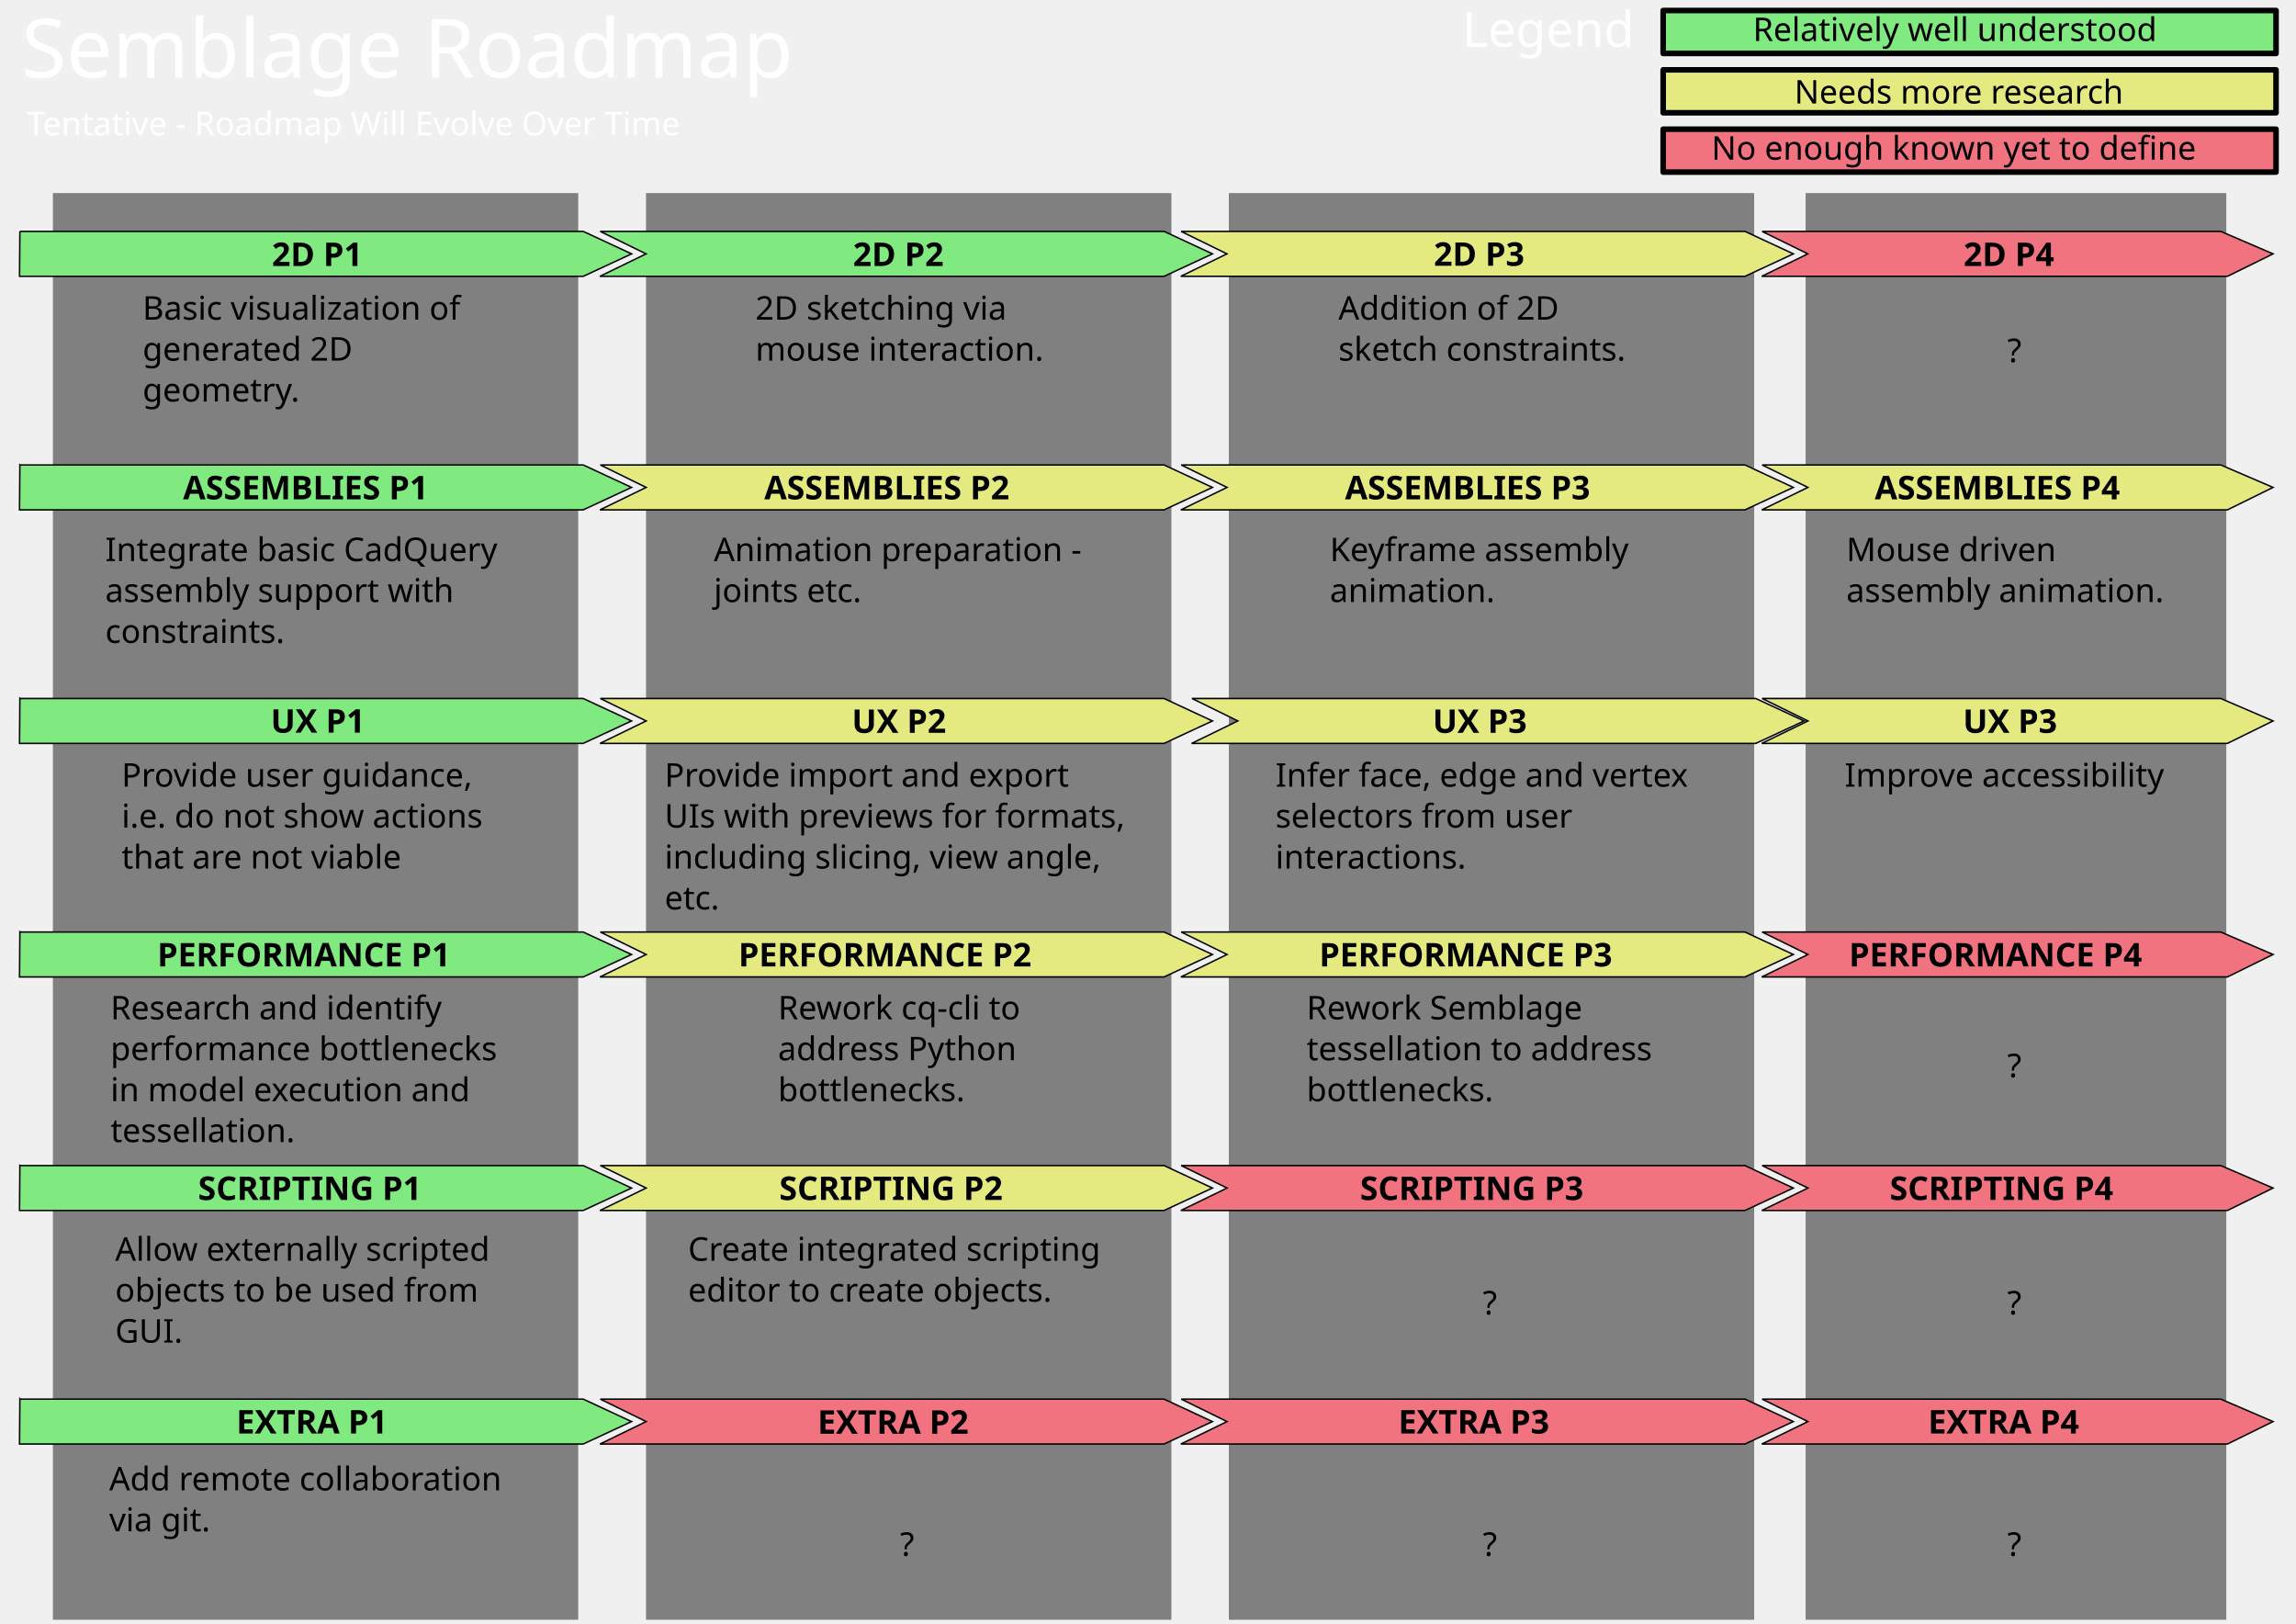
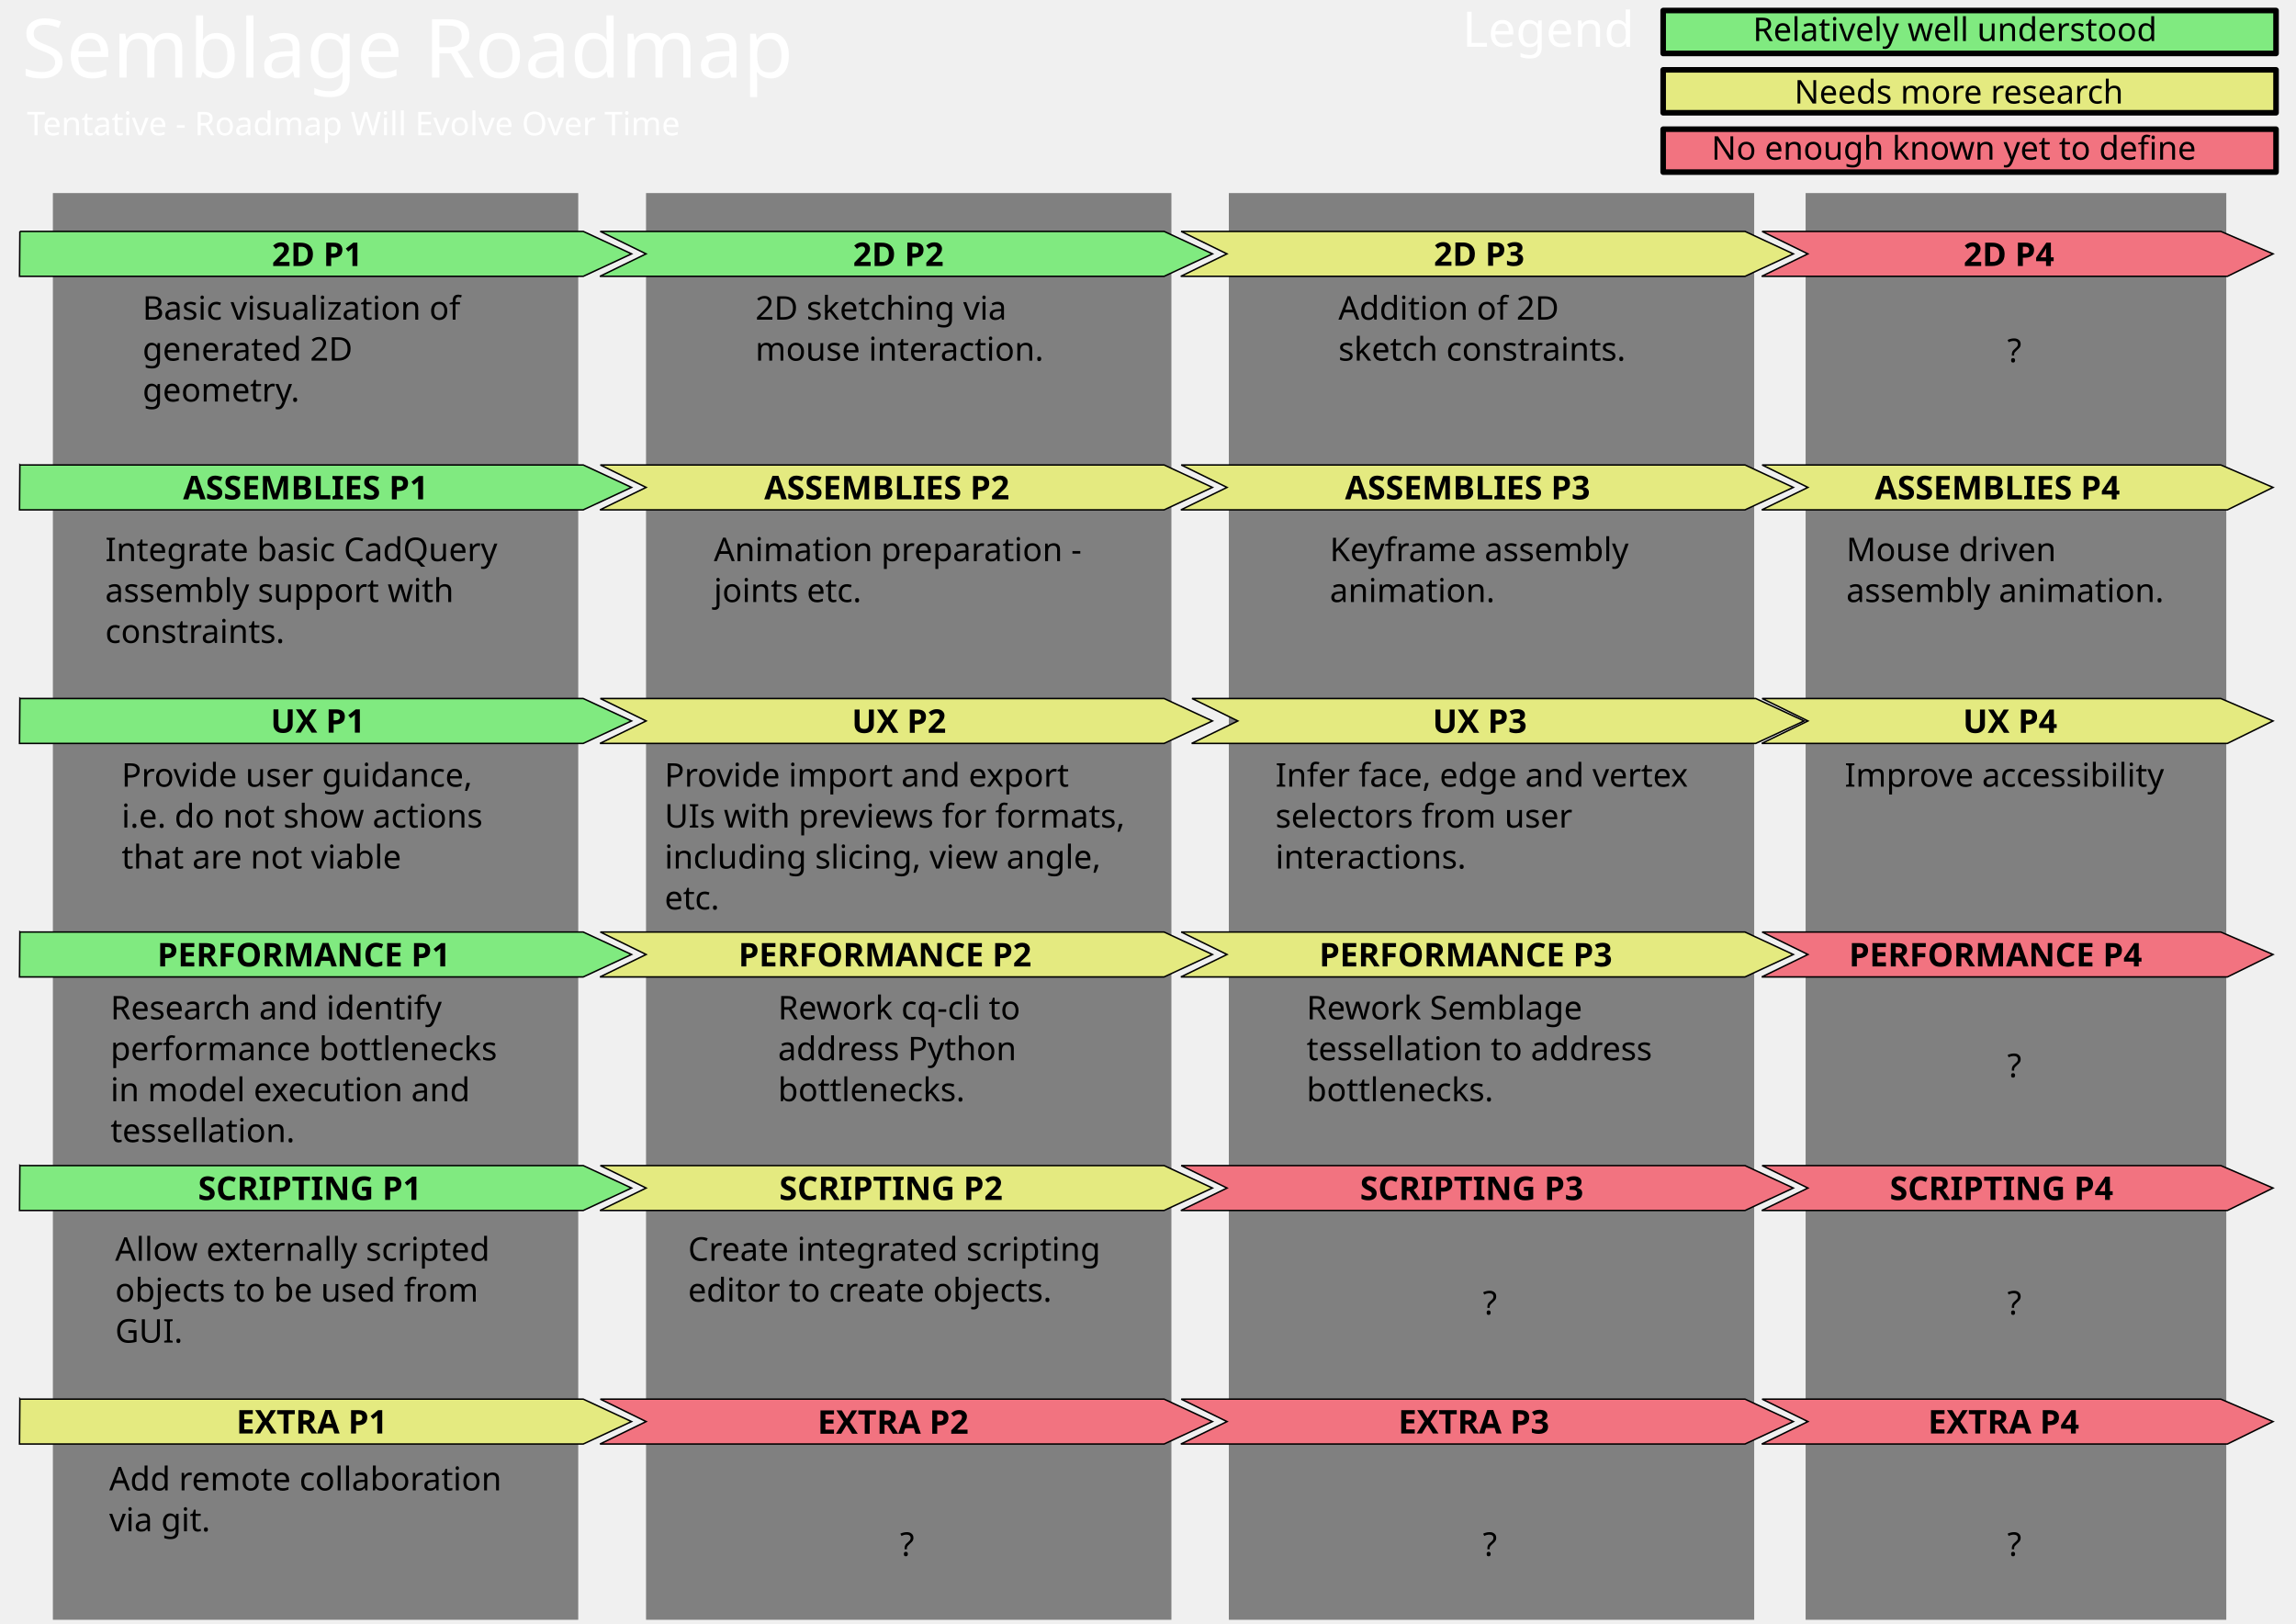
<svg xmlns="http://www.w3.org/2000/svg" width="297mm" height="210mm" viewBox="0 0 297 210" version="1.1" id="svg8">
  <defs id="defs2">
    </defs>
  <g id="layer1">
    <rect style="fill:#808080;fill-opacity:1;stroke:none;stroke-width:0.424;stroke-linecap:butt;stroke-linejoin:round;stroke-miterlimit:4;stroke-dasharray:none;stroke-opacity:1" id="rect1930" width="67.959" height="184.522" x="6.839" y="24.971" />
    <rect style="fill:#808080;fill-opacity:1;stroke:none;stroke-width:0.379;stroke-linecap:butt;stroke-linejoin:round;stroke-miterlimit:4;stroke-dasharray:none;stroke-opacity:1" id="rect1928" width="54.416" height="184.522" x="233.567" y="24.971" />
    <rect style="fill:#808080;fill-opacity:1;stroke:none;stroke-width:0.424;stroke-linecap:butt;stroke-linejoin:round;stroke-miterlimit:4;stroke-dasharray:none;stroke-opacity:1" id="rect1926" width="67.959" height="184.522" x="158.956" y="24.971" />
    <rect style="fill:#808080;fill-opacity:1;stroke:none;stroke-width:0.424;stroke-linecap:butt;stroke-linejoin:round;stroke-miterlimit:4;stroke-dasharray:none;stroke-opacity:1" id="rect1924" width="67.959" height="184.522" x="83.569" y="24.971" />
    <text xml:space="preserve" style="font-style:normal;font-weight:normal;font-size:5.644px;line-height:1.25;font-family:sans-serif;fill:#000000;fill-opacity:1;stroke:none;stroke-width:0.265" x="3.481" y="17.496" id="text980">
      <tspan id="tspan978" x="3.481" y="17.496" style="font-size:4.233px;fill:#ffffff;fill-opacity:1;stroke-width:0.265">Tentative - Roadmap Will Evolve Over Time</tspan>
    </text>
    <path style="fill:#80ea80;fill-opacity:1;stroke:#000000;stroke-width:0.191px;stroke-linecap:butt;stroke-linejoin:miter;stroke-opacity:1" d="m 2.572,29.929 c 0,0 72.876,0 72.876,0 0,0 6.248,2.904 6.248,2.904 0,0 -6.248,2.904 -6.248,2.904 0,0 -72.921,0 -72.921,0 0,0 0.045,-5.809 0.045,-5.809 z" id="path944" />
    <text xml:space="preserve" style="font-style:normal;font-weight:normal;font-size:10.583px;line-height:1.25;font-family:sans-serif;fill:#000000;fill-opacity:1;stroke:none;stroke-width:0.265" x="35.168" y="34.404" id="text932">
      <tspan id="tspan930" x="35.168" y="34.404" style="font-style:normal;font-variant:normal;font-weight:bold;font-stretch:normal;font-size:4.233px;font-family:sans-serif;-inkscape-font-specification:'sans-serif Bold';stroke-width:0.265">2D P1</tspan>
    </text>
    <path style="fill:#80ea80;fill-opacity:1;stroke:#000000;stroke-width:0.191px;stroke-linecap:butt;stroke-linejoin:miter;stroke-opacity:1" d="m 77.646,29.929 c 0,0 72.939,0 72.939,0 0,0 6.254,2.904 6.254,2.904 0,0 -6.254,2.904 -6.254,2.904 0,0 -72.984,0 -72.984,0 0,0 5.969,-2.904 5.969,-2.904 0,0 -5.924,-2.904 -5.924,-2.904 z" id="path958" />
    <text xml:space="preserve" style="font-style:normal;font-weight:normal;font-size:10.583px;line-height:1.25;font-family:sans-serif;fill:#000000;fill-opacity:1;stroke:none;stroke-width:0.265" x="110.341" y="34.404" id="text964">
      <tspan id="tspan962" x="110.341" y="34.404" style="font-style:normal;font-variant:normal;font-weight:bold;font-stretch:normal;font-size:4.233px;font-family:sans-serif;-inkscape-font-specification:'sans-serif Bold';stroke-width:0.265">2D P2</tspan>
    </text>
    <path style="fill:#e4ea80;fill-opacity:1;stroke:#000000;stroke-width:0.191px;stroke-linecap:butt;stroke-linejoin:miter;stroke-opacity:1" d="m 152.788,29.929 c 0,0 72.939,0 72.939,0 0,0 6.254,2.904 6.254,2.904 0,0 -6.254,2.904 -6.254,2.904 0,0 -72.985,0 -72.985,0 0,0 5.969,-2.904 5.969,-2.904 0,0 -5.924,-2.904 -5.924,-2.904 z" id="path966" />
    <text xml:space="preserve" style="font-style:normal;font-weight:normal;font-size:10.583px;line-height:1.25;font-family:sans-serif;fill:#000000;fill-opacity:1;stroke:none;stroke-width:0.265" x="185.467" y="34.374" id="text972">
      <tspan id="tspan970" x="185.467" y="34.374" style="font-style:normal;font-variant:normal;font-weight:bold;font-stretch:normal;font-size:4.233px;font-family:sans-serif;-inkscape-font-specification:'sans-serif Bold';stroke-width:0.265">2D P3</tspan>
    </text>
    <path style="fill:#f27380;fill-opacity:1;stroke:#000000;stroke-width:0.191px;stroke-linecap:butt;stroke-linejoin:miter;stroke-opacity:1" d="m 227.93,29.929 c 0,0 59.345,0 59.345,0 0,0 6.759,2.904 6.759,2.904 0,0 -5.903,2.904 -5.903,2.904 0,0 -60.246,0 -60.246,0 0,0 5.972,-2.904 5.972,-2.904 0,0 -5.926,-2.904 -5.926,-2.904 z" id="path974" />
    <path style="fill:#80ea80;fill-opacity:1;stroke:#000000;stroke-width:0.191px;stroke-linecap:butt;stroke-linejoin:miter;stroke-opacity:1" d="m 2.572,60.134 c 0,0 72.87,0 72.87,0 0,0 6.248,2.904 6.248,2.904 0,0 -6.248,2.904 -6.248,2.904 0,0 -72.916,0 -72.916,0 0,0 0.045,-5.809 0.045,-5.809 z" id="path990" />
    <text xml:space="preserve" style="font-style:normal;font-weight:normal;font-size:10.583px;line-height:1.25;font-family:sans-serif;fill:#000000;fill-opacity:1;stroke:none;stroke-width:0.265" x="23.68" y="64.579" id="text988">
      <tspan id="tspan986" x="23.68" y="64.579" style="font-style:normal;font-variant:normal;font-weight:bold;font-stretch:normal;font-size:4.233px;font-family:sans-serif;-inkscape-font-specification:'sans-serif Bold';stroke-width:0.265">ASSEMBLIES P1</tspan>
    </text>
    <path style="fill:#e4ea80;fill-opacity:1;stroke:#000000;stroke-width:0.191px;stroke-linecap:butt;stroke-linejoin:miter;stroke-opacity:1" d="m 77.658,60.134 c 0,0 72.922,0 72.922,0 0,0 6.252,2.904 6.252,2.904 0,0 -6.252,2.904 -6.252,2.904 0,0 -72.968,0 -72.968,0 0,0 5.968,-2.904 5.968,-2.904 0,0 -5.922,-2.904 -5.922,-2.904 z" id="path994" />
    <text xml:space="preserve" style="font-style:normal;font-weight:normal;font-size:4.233px;line-height:1.25;font-family:sans-serif;fill:#000000;fill-opacity:1;stroke:none;stroke-width:0.265" x="98.86" y="64.579" id="text1000">
      <tspan id="tspan998" x="98.86" y="64.579" style="font-style:normal;font-variant:normal;font-weight:bold;font-stretch:normal;font-size:4.233px;font-family:sans-serif;-inkscape-font-specification:'sans-serif Bold';stroke-width:0.265">ASSEMBLIES P2</tspan>
    </text>
    <path style="fill:#e4ea80;fill-opacity:1;stroke:#000000;stroke-width:0.191px;stroke-linecap:butt;stroke-linejoin:miter;stroke-opacity:1" d="m 152.8,60.134 c 0,0 72.922,0 72.922,0 0,0 6.252,2.904 6.252,2.904 0,0 -6.252,2.904 -6.252,2.904 0,0 -72.968,0 -72.968,0 0,0 5.968,-2.904 5.968,-2.904 0,0 -5.922,-2.904 -5.922,-2.904 z" id="path1002" />
    <text xml:space="preserve" style="font-style:normal;font-weight:normal;font-size:4.233px;line-height:1.25;font-family:sans-serif;fill:#000000;fill-opacity:1;stroke:none;stroke-width:0.265" x="173.986" y="64.579" id="text1008">
      <tspan id="tspan1006" x="173.986" y="64.579" style="font-style:normal;font-variant:normal;font-weight:bold;font-stretch:normal;font-size:4.233px;font-family:sans-serif;-inkscape-font-specification:'sans-serif Bold';stroke-width:0.265">ASSEMBLIES P3</tspan>
    </text>
    <path style="fill:#e4ea80;fill-opacity:1;stroke:#000000;stroke-width:0.191px;stroke-linecap:butt;stroke-linejoin:miter;stroke-opacity:1" d="m 227.942,60.134 c 0,0 59.329,0 59.329,0 0,0 6.757,2.904 6.757,2.904 0,0 -5.901,2.904 -5.901,2.904 0,0 -60.23,0 -60.23,0 0,0 5.97,-2.904 5.97,-2.904 0,0 -5.925,-2.904 -5.925,-2.904 z" id="path1010" />
    <path style="fill:#f27380;fill-opacity:1;stroke:#000000;stroke-width:0.191px;stroke-linecap:butt;stroke-linejoin:miter;stroke-opacity:1" d="m 227.942,150.749 c 0,0 59.329,0 59.329,0 0,0 6.757,2.904 6.757,2.904 0,0 -5.901,2.904 -5.901,2.904 0,0 -60.23,0 -60.23,0 0,0 5.97,-2.904 5.97,-2.904 0,0 -5.925,-2.904 -5.925,-2.904 z" id="path1042" />
    <path style="fill:#80ea80;fill-opacity:1;stroke:#000000;stroke-width:0.191px;stroke-linecap:butt;stroke-linejoin:miter;stroke-opacity:1" d="m 2.572,150.749 c 0,0 72.87,0 72.87,0 0,0 6.248,2.904 6.248,2.904 0,0 -6.248,2.904 -6.248,2.904 0,0 -72.916,0 -72.916,0 0,0 0.045,-5.809 0.045,-5.809 z" id="path1022" />
    <text xml:space="preserve" style="font-style:normal;font-weight:normal;font-size:10.583px;line-height:1.25;font-family:sans-serif;fill:#000000;fill-opacity:1;stroke:none;stroke-width:0.265" x="25.618" y="155.194" id="text1020">
      <tspan id="tspan1018" x="25.618" y="155.194" style="font-style:normal;font-variant:normal;font-weight:bold;font-stretch:normal;font-size:4.233px;font-family:sans-serif;-inkscape-font-specification:'sans-serif Bold';stroke-width:0.265">SCRIPTING P1</tspan>
    </text>
    <path style="fill:#e4ea80;fill-opacity:1;stroke:#000000;stroke-width:0.191px;stroke-linecap:butt;stroke-linejoin:miter;stroke-opacity:1" d="m 77.658,150.749 c 0,0 72.922,0 72.922,0 0,0 6.252,2.904 6.252,2.904 0,0 -6.252,2.904 -6.252,2.904 0,0 -72.968,0 -72.968,0 0,0 5.968,-2.904 5.968,-2.904 0,0 -5.922,-2.904 -5.922,-2.904 z" id="path1026" />
    <text xml:space="preserve" style="font-style:normal;font-weight:normal;font-size:10.583px;line-height:1.25;font-family:sans-serif;fill:#000000;fill-opacity:1;stroke:none;stroke-width:0.265" x="100.797" y="155.194" id="text1032">
      <tspan id="tspan1030" x="100.797" y="155.194" style="font-style:normal;font-variant:normal;font-weight:bold;font-stretch:normal;font-size:4.233px;font-family:sans-serif;-inkscape-font-specification:'sans-serif Bold';stroke-width:0.265">SCRIPTING P2</tspan>
    </text>
    <path style="fill:#f27380;fill-opacity:1;stroke:#000000;stroke-width:0.191px;stroke-linecap:butt;stroke-linejoin:miter;stroke-opacity:1" d="m 152.8,150.749 c 0,0 72.922,0 72.922,0 0,0 6.252,2.904 6.252,2.904 0,0 -6.252,2.904 -6.252,2.904 0,0 -72.968,0 -72.968,0 0,0 5.968,-2.904 5.968,-2.904 0,0 -5.922,-2.904 -5.922,-2.904 z" id="path1034" />
    <text xml:space="preserve" style="font-style:normal;font-weight:normal;font-size:10.583px;line-height:1.25;font-family:sans-serif;fill:#000000;fill-opacity:1;stroke:none;stroke-width:0.265" x="175.924" y="155.194" id="text1040">
      <tspan id="tspan1038" x="175.924" y="155.194" style="font-style:normal;font-variant:normal;font-weight:bold;font-stretch:normal;font-size:4.233px;font-family:sans-serif;-inkscape-font-specification:'sans-serif Bold';stroke-width:0.265">SCRIPTING P3</tspan>
    </text>
    <path style="fill:#80ea80;fill-opacity:1;stroke:#000000;stroke-width:0.191px;stroke-linecap:butt;stroke-linejoin:miter;stroke-opacity:1" d="m 2.572,90.339 c 0,0 72.87,0 72.87,0 0,0 6.248,2.904 6.248,2.904 0,0 -6.248,2.904 -6.248,2.904 0,0 -72.916,0 -72.916,0 0,0 0.045,-5.809 0.045,-5.809 z" id="path1054" />
    <text xml:space="preserve" style="font-style:normal;font-weight:normal;font-size:10.583px;line-height:1.25;font-family:sans-serif;fill:#000000;fill-opacity:1;stroke:none;stroke-width:0.265" x="35.014" y="94.756" id="text1052">
      <tspan id="tspan1050" x="35.014" y="94.756" style="font-style:normal;font-variant:normal;font-weight:bold;font-stretch:normal;font-size:4.233px;font-family:sans-serif;-inkscape-font-specification:'sans-serif Bold';stroke-width:0.265">UX P1</tspan>
    </text>
    <path style="fill:#e4ea80;fill-opacity:1;stroke:#000000;stroke-width:0.191px;stroke-linecap:butt;stroke-linejoin:miter;stroke-opacity:1" d="m 77.658,90.339 c 0,0 72.922,0 72.922,0 0,0 6.252,2.904 6.252,2.904 0,0 -6.252,2.904 -6.252,2.904 0,0 -72.968,0 -72.968,0 0,0 5.968,-2.904 5.968,-2.904 0,0 -5.922,-2.904 -5.922,-2.904 z" id="path1058" />
    <text xml:space="preserve" style="font-style:normal;font-weight:normal;font-size:4.233px;line-height:1.25;font-family:sans-serif;fill:#000000;fill-opacity:1;stroke:none;stroke-width:0.265" x="110.193" y="94.784" id="text1064">
      <tspan id="tspan1062" x="110.193" y="94.784" style="font-style:normal;font-variant:normal;font-weight:bold;font-stretch:normal;font-size:4.233px;font-family:sans-serif;-inkscape-font-specification:'sans-serif Bold';stroke-width:0.265">UX P2</tspan>
    </text>
    <path style="fill:#e4ea80;fill-opacity:1;stroke:#000000;stroke-width:0.191px;stroke-linecap:butt;stroke-linejoin:miter;stroke-opacity:1" d="m 154.195,90.339 c 0,0 72.922,0 72.922,0 0,0 6.252,2.904 6.252,2.904 0,0 -6.252,2.904 -6.252,2.904 0,0 -72.968,0 -72.968,0 0,0 5.968,-2.904 5.968,-2.904 0,0 -5.922,-2.904 -5.922,-2.904 z" id="path1066" />
    <text xml:space="preserve" style="font-style:normal;font-weight:normal;font-size:4.233px;line-height:1.25;font-family:sans-serif;fill:#000000;fill-opacity:1;stroke:none;stroke-width:0.265" x="185.32" y="94.784" id="text1072">
      <tspan id="tspan1070" x="185.32" y="94.784" style="font-style:normal;font-variant:normal;font-weight:bold;font-stretch:normal;font-size:4.233px;font-family:sans-serif;-inkscape-font-specification:'sans-serif Bold';stroke-width:0.265">UX P3</tspan>
    </text>
    <path style="fill:#e4ea80;fill-opacity:1;stroke:#000000;stroke-width:0.191px;stroke-linecap:butt;stroke-linejoin:miter;stroke-opacity:1" d="m 227.942,90.339 c 0,0 59.329,0 59.329,0 0,0 6.757,2.904 6.757,2.904 0,0 -5.901,2.904 -5.901,2.904 0,0 -60.23,0 -60.23,0 0,0 5.97,-2.904 5.97,-2.904 0,0 -5.925,-2.904 -5.925,-2.904 z" id="path1074" />
    <path style="fill:#f27380;fill-opacity:1;stroke:#000000;stroke-width:0.191px;stroke-linecap:butt;stroke-linejoin:miter;stroke-opacity:1" d="m 227.942,180.954 c 0,0 59.329,0 59.329,0 0,0 6.757,2.904 6.757,2.904 0,0 -5.901,2.904 -5.901,2.904 0,0 -60.23,0 -60.23,0 0,0 5.97,-2.904 5.97,-2.904 0,0 -5.925,-2.904 -5.925,-2.904 z" id="path1106" />
-     <path style="fill:#80ea80;fill-opacity:1;stroke:#000000;stroke-width:0.191px;stroke-linecap:butt;stroke-linejoin:miter;stroke-opacity:1" d="m 2.572,180.954 c 0,0 72.87,0 72.87,0 0,0 6.248,2.904 6.248,2.904 0,0 -6.248,2.904 -6.248,2.904 0,0 -72.916,0 -72.916,0 0,0 0.045,-5.809 0.045,-5.809 z" id="path1086" />
+     <path style="fill:#e4ea80;fill-opacity:1;stroke:#000000;stroke-width:0.191px;stroke-linecap:butt;stroke-linejoin:miter;stroke-opacity:1" d="m 2.572,180.954 c 0,0 72.87,0 72.87,0 0,0 6.248,2.904 6.248,2.904 0,0 -6.248,2.904 -6.248,2.904 0,0 -72.916,0 -72.916,0 0,0 0.045,-5.809 0.045,-5.809 z" id="path1086" />
    <text xml:space="preserve" style="font-style:normal;font-weight:normal;font-size:4.233px;line-height:1.25;font-family:sans-serif;fill:#000000;fill-opacity:1;stroke:none;stroke-width:0.265" x="30.578" y="185.401" id="text1084">
      <tspan id="tspan1082" x="30.578" y="185.401" style="font-style:normal;font-variant:normal;font-weight:bold;font-stretch:normal;font-size:4.233px;font-family:sans-serif;-inkscape-font-specification:'sans-serif Bold';stroke-width:0.265">EXTRA P1</tspan>
    </text>
    <path style="fill:#f27380;fill-opacity:1;stroke:#000000;stroke-width:0.191px;stroke-linecap:butt;stroke-linejoin:miter;stroke-opacity:1" d="m 77.658,180.954 c 0,0 72.922,0 72.922,0 0,0 6.252,2.904 6.252,2.904 0,0 -6.252,2.904 -6.252,2.904 0,0 -72.968,0 -72.968,0 0,0 5.968,-2.904 5.968,-2.904 0,0 -5.922,-2.904 -5.922,-2.904 z" id="path1090" />
    <text xml:space="preserve" style="font-style:normal;font-weight:normal;font-size:4.233px;line-height:1.25;font-family:sans-serif;fill:#000000;fill-opacity:1;stroke:none;stroke-width:0.265" x="105.757" y="185.429" id="text1096">
      <tspan id="tspan1094" x="105.757" y="185.429" style="font-style:normal;font-variant:normal;font-weight:bold;font-stretch:normal;font-size:4.233px;font-family:sans-serif;-inkscape-font-specification:'sans-serif Bold';stroke-width:0.265">EXTRA P2</tspan>
    </text>
    <path style="fill:#f27380;fill-opacity:1;stroke:#000000;stroke-width:0.191px;stroke-linecap:butt;stroke-linejoin:miter;stroke-opacity:1" d="m 152.8,180.954 c 0,0 72.922,0 72.922,0 0,0 6.252,2.904 6.252,2.904 0,0 -6.252,2.904 -6.252,2.904 0,0 -72.968,0 -72.968,0 0,0 5.968,-2.904 5.968,-2.904 0,0 -5.922,-2.904 -5.922,-2.904 z" id="path1098" />
    <text xml:space="preserve" style="font-style:normal;font-weight:normal;font-size:4.233px;line-height:1.25;font-family:sans-serif;fill:#000000;fill-opacity:1;stroke:none;stroke-width:0.265" x="180.884" y="185.399" id="text1104">
      <tspan id="tspan1102" x="180.884" y="185.399" style="font-style:normal;font-variant:normal;font-weight:bold;font-stretch:normal;font-size:4.233px;font-family:sans-serif;-inkscape-font-specification:'sans-serif Bold';stroke-width:0.265">EXTRA P3</tspan>
    </text>
    <path style="fill:#f27380;fill-opacity:1;stroke:#000000;stroke-width:0.191px;stroke-linecap:butt;stroke-linejoin:miter;stroke-opacity:1" d="m 227.942,120.544 c 0,0 59.329,0 59.329,0 0,0 6.757,2.904 6.757,2.904 0,0 -5.901,2.904 -5.901,2.904 0,0 -60.23,0 -60.23,0 0,0 5.97,-2.904 5.97,-2.904 0,0 -5.925,-2.904 -5.925,-2.904 z" id="path1138" />
    <path style="fill:#80ea80;fill-opacity:1;stroke:#000000;stroke-width:0.191px;stroke-linecap:butt;stroke-linejoin:miter;stroke-opacity:1" d="m 2.572,120.544 c 0,0 72.87,0 72.87,0 0,0 6.248,2.904 6.248,2.904 0,0 -6.248,2.904 -6.248,2.904 0,0 -72.916,0 -72.916,0 0,0 0.045,-5.809 0.045,-5.809 z" id="path1118" />
    <text xml:space="preserve" style="font-style:normal;font-weight:normal;font-size:4.233px;line-height:1.25;font-family:sans-serif;fill:#000000;fill-opacity:1;stroke:none;stroke-width:0.265" x="20.346" y="124.989" id="text1116">
      <tspan id="tspan1114" x="20.346" y="124.989" style="font-style:normal;font-variant:normal;font-weight:bold;font-stretch:normal;font-size:4.233px;font-family:sans-serif;-inkscape-font-specification:'sans-serif Bold';stroke-width:0.265">PERFORMANCE P1</tspan>
    </text>
    <path style="fill:#e4ea80;fill-opacity:1;stroke:#000000;stroke-width:0.191px;stroke-linecap:butt;stroke-linejoin:miter;stroke-opacity:1" d="m 77.658,120.544 c 0,0 72.922,0 72.922,0 0,0 6.252,2.904 6.252,2.904 0,0 -6.252,2.904 -6.252,2.904 0,0 -72.968,0 -72.968,0 0,0 5.968,-2.904 5.968,-2.904 0,0 -5.922,-2.904 -5.922,-2.904 z" id="path1122" />
    <text xml:space="preserve" style="font-style:normal;font-weight:normal;font-size:4.233px;line-height:1.25;font-family:sans-serif;fill:#000000;fill-opacity:1;stroke:none;stroke-width:0.265" x="95.525" y="124.989" id="text1128">
      <tspan id="tspan1126" x="95.525" y="124.989" style="font-style:normal;font-variant:normal;font-weight:bold;font-stretch:normal;font-size:4.233px;font-family:sans-serif;-inkscape-font-specification:'sans-serif Bold';stroke-width:0.265">PERFORMANCE P2</tspan>
    </text>
    <path style="fill:#e4ea80;fill-opacity:1;stroke:#000000;stroke-width:0.191px;stroke-linecap:butt;stroke-linejoin:miter;stroke-opacity:1" d="m 152.8,120.544 c 0,0 72.922,0 72.922,0 0,0 6.252,2.904 6.252,2.904 0,0 -6.252,2.904 -6.252,2.904 0,0 -72.968,0 -72.968,0 0,0 5.968,-2.904 5.968,-2.904 0,0 -5.922,-2.904 -5.922,-2.904 z" id="path1130" />
    <text xml:space="preserve" style="font-style:normal;font-weight:normal;font-size:4.233px;line-height:1.25;font-family:sans-serif;fill:#000000;fill-opacity:1;stroke:none;stroke-width:0.265" x="170.652" y="124.989" id="text1136">
      <tspan id="tspan1134" x="170.652" y="124.989" style="font-style:normal;font-variant:normal;font-weight:bold;font-stretch:normal;font-size:4.233px;font-family:sans-serif;-inkscape-font-specification:'sans-serif Bold';stroke-width:0.265">PERFORMANCE P3</tspan>
    </text>
    <text xml:space="preserve" style="font-style:normal;font-weight:normal;font-size:4.233px;line-height:1.25;font-family:sans-serif;fill:#000000;fill-opacity:1;stroke:none;stroke-width:0.265" x="18.444" y="41.347" id="text1388">
      <tspan id="tspan1386" x="18.444" y="41.347" style="font-size:4.233px;fill:#000000;fill-opacity:1;stroke-width:0.265">Basic visualization of</tspan>
      <tspan x="18.444" y="46.639" style="font-size:4.233px;fill:#000000;fill-opacity:1;stroke-width:0.265" id="tspan1404">generated 2D</tspan>
      <tspan x="18.444" y="51.931" style="font-size:4.233px;fill:#000000;fill-opacity:1;stroke-width:0.265" id="tspan1706">geometry.</tspan>
    </text>
    <text xml:space="preserve" style="font-style:normal;font-weight:normal;font-size:4.233px;line-height:1.25;font-family:sans-serif;fill:#000000;fill-opacity:1;stroke:none;stroke-width:0.265" x="173.127" y="41.347" id="text1410">
      <tspan x="173.127" y="41.347" style="font-size:4.233px;stroke-width:0.265" id="tspan1414">Addition of 2D</tspan>
      <tspan x="173.127" y="46.639" style="font-size:4.233px;stroke-width:0.265" id="tspan1720">sketch constraints.</tspan>
    </text>
    <text xml:space="preserve" style="font-style:normal;font-weight:normal;font-size:4.233px;line-height:1.25;font-family:sans-serif;fill:#000000;fill-opacity:1;stroke:none;stroke-width:0.265" x="13.612" y="72.568" id="text1565">
      <tspan x="13.612" y="72.568" style="font-size:4.233px;stroke-width:0.265" id="tspan1563">Integrate basic CadQuery</tspan>
      <tspan x="13.612" y="77.86" style="font-size:4.233px;stroke-width:0.265" id="tspan1569">assembly support with </tspan>
      <tspan x="13.612" y="83.152" style="font-size:4.233px;stroke-width:0.265" id="tspan1648">constraints.</tspan>
    </text>
    <text xml:space="preserve" style="font-style:normal;font-weight:normal;font-size:4.233px;line-height:1.25;font-family:sans-serif;fill:#000000;fill-opacity:1;stroke:none;stroke-width:0.265" x="164.988" y="101.741" id="text1579">
      <tspan x="164.988" y="101.741" style="font-size:4.233px;stroke-width:0.265" id="tspan1577">Infer face, edge and vertex</tspan>
      <tspan x="164.988" y="107.033" style="font-size:4.233px;stroke-width:0.265" id="tspan1585">selectors from user</tspan>
      <tspan x="164.988" y="112.325" style="font-size:4.233px;stroke-width:0.265" id="tspan1944">interactions.</tspan>
    </text>
    <text xml:space="preserve" style="font-style:normal;font-weight:normal;font-size:4.233px;line-height:1.25;font-family:sans-serif;fill:#000000;fill-opacity:1;stroke:none;stroke-width:0.265" x="85.968" y="101.741" id="text1593">
      <tspan x="85.968" y="101.741" style="font-size:4.233px;stroke-width:0.265" id="tspan1591">Provide import and export</tspan>
      <tspan x="85.968" y="107.033" style="font-size:4.233px;stroke-width:0.265" id="tspan1597">UIs with previews for formats,</tspan>
      <tspan x="85.968" y="112.325" style="font-size:4.233px;stroke-width:0.265" id="tspan1599">including slicing, view angle,</tspan>
      <tspan x="85.968" y="117.616" style="font-size:4.233px;stroke-width:0.265" id="tspan1746">etc.</tspan>
    </text>
    <text xml:space="preserve" style="font-style:normal;font-weight:normal;font-size:4.233px;line-height:1.25;font-family:sans-serif;fill:#000000;fill-opacity:1;stroke:none;stroke-width:0.265" x="14.296" y="131.835" id="text1611">
      <tspan x="14.296" y="131.835" style="font-size:4.233px;stroke-width:0.265" id="tspan1609">Research and identify</tspan>
      <tspan x="14.296" y="137.127" style="font-size:4.233px;stroke-width:0.265" id="tspan1615">performance bottlenecks</tspan>
      <tspan x="14.296" y="142.418" style="font-size:4.233px;stroke-width:0.265" id="tspan1617">in model execution and</tspan>
      <tspan x="14.296" y="147.71" style="font-size:4.233px;stroke-width:0.265" id="tspan1619">tessellation.</tspan>
    </text>
    <text xml:space="preserve" style="font-style:normal;font-weight:normal;font-size:4.233px;line-height:1.25;font-family:sans-serif;fill:#000000;fill-opacity:1;stroke:none;stroke-width:0.265" x="14.896" y="163.055" id="text1625">
      <tspan x="14.896" y="163.055" style="font-size:4.233px;stroke-width:0.265" id="tspan1623">Allow externally scripted</tspan>
      <tspan x="14.896" y="168.347" style="font-size:4.233px;stroke-width:0.265" id="tspan1629">objects to be used from</tspan>
      <tspan x="14.896" y="173.639" style="font-size:4.233px;stroke-width:0.265" id="tspan1631">GUI.</tspan>
    </text>
    <text xml:space="preserve" style="font-style:normal;font-weight:normal;font-size:4.233px;line-height:1.25;font-family:sans-serif;fill:#000000;fill-opacity:1;stroke:none;stroke-width:0.265" x="89.003" y="163.055" id="text1639">
      <tspan x="89.003" y="163.055" style="font-size:4.233px;stroke-width:0.265" id="tspan1637">Create integrated scripting</tspan>
      <tspan x="89.003" y="168.347" style="font-size:4.233px;stroke-width:0.265" id="tspan1646">editor to create objects.</tspan>
    </text>
    <text xml:space="preserve" style="font-style:normal;font-weight:normal;font-size:4.233px;line-height:1.25;font-family:sans-serif;fill:#000000;fill-opacity:1;stroke:none;stroke-width:0.265" x="172.023" y="72.568" id="text1656">
      <tspan x="172.023" y="72.568" style="font-size:4.233px;stroke-width:0.265" id="tspan1654">Keyframe assembly</tspan>
      <tspan x="172.023" y="77.86" style="font-size:4.233px;stroke-width:0.265" id="tspan1700">animation.</tspan>
    </text>
    <text xml:space="preserve" style="font-style:normal;font-weight:normal;font-size:4.233px;line-height:1.25;font-family:sans-serif;fill:#000000;fill-opacity:1;stroke:none;stroke-width:0.265" x="92.339" y="72.568" id="text1669">
      <tspan x="92.339" y="72.568" style="font-size:4.233px;stroke-width:0.265" id="tspan1667">Animation preparation - </tspan>
      <tspan x="92.339" y="77.86" style="font-size:4.233px;stroke-width:0.265" id="tspan1676">joints etc.</tspan>
    </text>
    <text xml:space="preserve" style="font-style:normal;font-weight:normal;font-size:4.233px;line-height:1.25;font-family:sans-serif;fill:#000000;fill-opacity:1;stroke:none;stroke-width:0.265" x="242.513" y="64.579" id="text1692">
      <tspan id="tspan1690" x="242.513" y="64.579" style="font-style:normal;font-variant:normal;font-weight:bold;font-stretch:normal;font-size:4.233px;font-family:sans-serif;-inkscape-font-specification:'sans-serif Bold';stroke-width:0.265">ASSEMBLIES P4</tspan>
    </text>
    <text xml:space="preserve" style="font-style:normal;font-weight:normal;font-size:4.233px;line-height:1.25;font-family:sans-serif;fill:#000000;fill-opacity:1;stroke:none;stroke-width:0.265" x="238.831" y="72.568" id="text1696">
      <tspan x="238.831" y="72.568" style="font-size:4.233px;stroke-width:0.265" id="tspan1694">Mouse driven</tspan>
      <tspan x="238.831" y="77.86" style="font-size:4.233px;stroke-width:0.265" id="tspan1698">assembly animation.</tspan>
    </text>
    <text xml:space="preserve" style="font-style:normal;font-weight:normal;font-size:4.233px;line-height:1.25;font-family:sans-serif;fill:#000000;fill-opacity:1;stroke:none;stroke-width:0.265" x="97.713" y="41.347" id="text1712">
      <tspan x="97.713" y="41.347" style="font-size:4.233px;stroke-width:0.265" id="tspan1710">2D sketching via</tspan>
      <tspan x="97.713" y="46.639" style="font-size:4.233px;stroke-width:0.265" id="tspan1716">mouse interaction.</tspan>
    </text>
    <text xml:space="preserve" style="font-style:normal;font-weight:normal;font-size:10.583px;line-height:1.25;font-family:sans-serif;fill:#000000;fill-opacity:1;stroke:none;stroke-width:0.265" x="253.995" y="34.404" id="text1736">
      <tspan id="tspan1734" x="253.995" y="34.404" style="font-style:normal;font-variant:normal;font-weight:bold;font-stretch:normal;font-size:4.233px;font-family:sans-serif;-inkscape-font-specification:'sans-serif Bold';stroke-width:0.265">2D P4</tspan>
    </text>
    <text xml:space="preserve" style="font-style:normal;font-weight:normal;font-size:10.583px;line-height:1.25;font-family:sans-serif;fill:#000000;fill-opacity:1;stroke:none;stroke-width:0.265" x="259.648" y="46.826" id="text1750">
      <tspan id="tspan1748" x="259.648" y="46.826" style="font-size:4.233px;stroke-width:0.265">?</tspan>
    </text>
    <text xml:space="preserve" style="font-style:normal;font-weight:normal;font-size:4.233px;line-height:1.25;font-family:sans-serif;fill:#000000;fill-opacity:1;stroke:none;stroke-width:0.265" x="253.918" y="94.784" id="text1766">
-       <tspan id="tspan1764" x="253.918" y="94.784" style="font-style:normal;font-variant:normal;font-weight:bold;font-stretch:normal;font-size:4.233px;font-family:sans-serif;-inkscape-font-specification:'sans-serif Bold';stroke-width:0.265">UX P3</tspan>
+       <tspan id="tspan1764" x="253.918" y="94.784" style="font-style:normal;font-variant:normal;font-weight:bold;font-stretch:normal;font-size:4.233px;font-family:sans-serif;-inkscape-font-specification:'sans-serif Bold';stroke-width:0.265">UX P4</tspan>
    </text>
    <text xml:space="preserve" style="font-style:normal;font-weight:normal;font-size:4.233px;line-height:1.25;font-family:sans-serif;fill:#000000;fill-opacity:1;stroke:none;stroke-width:0.265" x="15.731" y="101.741" id="text1770">
      <tspan x="15.731" y="101.741" style="font-size:4.233px;stroke-width:0.265" id="tspan1932">Provide user guidance,</tspan>
      <tspan x="15.731" y="107.033" style="font-size:4.233px;stroke-width:0.265" id="tspan1936">i.e. do not show actions</tspan>
      <tspan x="15.731" y="112.325" style="font-size:4.233px;stroke-width:0.265" id="tspan1938">that are not viable</tspan>
    </text>
    <text xml:space="preserve" style="font-style:normal;font-weight:normal;font-size:10.583px;line-height:1.25;font-family:sans-serif;fill:#000000;fill-opacity:1;stroke:none;stroke-width:0.265" x="238.616" y="101.741" id="text1774">
      <tspan id="tspan1772" x="238.616" y="101.741" style="font-size:4.233px;stroke-width:0.265">Improve accessibility</tspan>
    </text>
    <text xml:space="preserve" style="font-style:normal;font-weight:normal;font-size:4.233px;line-height:1.25;font-family:sans-serif;fill:#000000;fill-opacity:1;stroke:none;stroke-width:0.265" x="239.179" y="124.989" id="text1789">
      <tspan id="tspan1787" x="239.179" y="124.989" style="font-style:normal;font-variant:normal;font-weight:bold;font-stretch:normal;font-size:4.233px;font-family:sans-serif;-inkscape-font-specification:'sans-serif Bold';stroke-width:0.265">PERFORMANCE P4</tspan>
    </text>
    <text xml:space="preserve" style="font-style:normal;font-weight:normal;font-size:10.583px;line-height:1.25;font-family:sans-serif;fill:#000000;fill-opacity:1;stroke:none;stroke-width:0.265" x="244.451" y="155.194" id="text1804">
      <tspan id="tspan1802" x="244.451" y="155.194" style="font-style:normal;font-variant:normal;font-weight:bold;font-stretch:normal;font-size:4.233px;font-family:sans-serif;-inkscape-font-specification:'sans-serif Bold';stroke-width:0.265">SCRIPTING P4</tspan>
    </text>
    <text xml:space="preserve" style="font-style:normal;font-weight:normal;font-size:4.233px;line-height:1.25;font-family:sans-serif;fill:#000000;fill-opacity:1;stroke:none;stroke-width:0.265" x="249.411" y="185.401" id="text1819">
      <tspan id="tspan1817" x="249.411" y="185.401" style="font-style:normal;font-variant:normal;font-weight:bold;font-stretch:normal;font-size:4.233px;font-family:sans-serif;-inkscape-font-specification:'sans-serif Bold';stroke-width:0.265">EXTRA P4</tspan>
    </text>
    <text xml:space="preserve" style="font-style:normal;font-weight:normal;font-size:4.233px;line-height:1.25;font-family:sans-serif;fill:#000000;fill-opacity:1;stroke:none;stroke-width:0.265" x="169.017" y="131.835" id="text1823">
      <tspan x="169.017" y="131.835" style="font-size:4.233px;stroke-width:0.265" id="tspan1873">Rework Semblage</tspan>
      <tspan x="169.017" y="137.127" style="font-size:4.233px;stroke-width:0.265" id="tspan1877">tessellation to address</tspan>
      <tspan x="169.017" y="142.418" style="font-size:4.233px;stroke-width:0.265" id="tspan1879">bottlenecks.</tspan>
    </text>
    <text xml:space="preserve" style="font-style:normal;font-weight:normal;font-size:4.233px;line-height:1.25;font-family:sans-serif;fill:#000000;fill-opacity:1;stroke:none;stroke-width:0.265" x="100.644" y="131.835" id="text1827">
      <tspan x="100.644" y="131.835" style="font-size:4.233px;stroke-width:0.265" id="tspan1865">Rework cq-cli to</tspan>
      <tspan x="100.644" y="137.127" style="font-size:4.233px;stroke-width:0.265" id="tspan1869">address Python</tspan>
      <tspan x="100.644" y="142.418" style="font-size:4.233px;stroke-width:0.265" id="tspan1871">bottlenecks.</tspan>
    </text>
    <text xml:space="preserve" style="font-style:normal;font-weight:normal;font-size:10.583px;line-height:1.25;font-family:sans-serif;fill:#000000;fill-opacity:1;stroke:none;stroke-width:0.265" x="259.648" y="139.309" id="text1831">
      <tspan id="tspan1829" x="259.648" y="139.309" style="font-size:4.233px;stroke-width:0.265">?</tspan>
    </text>
    <text xml:space="preserve" style="font-style:normal;font-weight:normal;font-size:10.583px;line-height:1.25;font-family:sans-serif;fill:#000000;fill-opacity:1;stroke:none;stroke-width:0.265" x="259.648" y="170.001" id="text1835">
      <tspan id="tspan1833" x="259.648" y="170.001" style="font-size:4.233px;stroke-width:0.265">?</tspan>
    </text>
    <text xml:space="preserve" style="font-style:normal;font-weight:normal;font-size:10.583px;line-height:1.25;font-family:sans-serif;fill:#000000;fill-opacity:1;stroke:none;stroke-width:0.265" x="191.808" y="170.001" id="text1839">
      <tspan id="tspan1837" x="191.808" y="170.001" style="font-size:4.233px;stroke-width:0.265">?</tspan>
    </text>
    <text xml:space="preserve" style="font-style:normal;font-weight:normal;font-size:10.583px;line-height:1.25;font-family:sans-serif;fill:#000000;fill-opacity:1;stroke:none;stroke-width:0.265" x="191.808" y="201.221" id="text1843">
      <tspan id="tspan1841" x="191.808" y="201.221" style="font-size:4.233px;stroke-width:0.265">?</tspan>
    </text>
    <text xml:space="preserve" style="font-style:normal;font-weight:normal;font-size:10.583px;line-height:1.25;font-family:sans-serif;fill:#000000;fill-opacity:1;stroke:none;stroke-width:0.265" x="259.648" y="201.221" id="text1847">
      <tspan id="tspan1845" x="259.648" y="201.221" style="font-size:4.233px;stroke-width:0.265">?</tspan>
    </text>
    <text xml:space="preserve" style="font-style:normal;font-weight:normal;font-size:10.583px;line-height:1.25;font-family:sans-serif;fill:#000000;fill-opacity:1;stroke:none;stroke-width:0.265" x="116.42" y="201.221" id="text1851">
      <tspan id="tspan1849" x="116.42" y="201.221" style="font-size:4.233px;stroke-width:0.265">?</tspan>
    </text>
    <text xml:space="preserve" style="font-style:normal;font-weight:normal;font-size:4.233px;line-height:1.25;font-family:sans-serif;fill:#000000;fill-opacity:1;stroke:none;stroke-width:0.265" x="14.125" y="192.755" id="text1855">
      <tspan x="14.125" y="192.755" style="font-size:4.233px;stroke-width:0.265" id="tspan1857">Add remote collaboration</tspan>
      <tspan x="14.125" y="198.046" style="font-size:4.233px;stroke-width:0.265" id="tspan1861">via git.</tspan>
    </text>
    <text xml:space="preserve" style="font-style:normal;font-weight:normal;font-size:10.583px;line-height:1.25;font-family:sans-serif;fill:#000000;fill-opacity:1;stroke:none;stroke-width:0.265" x="2.77" y="10.032" id="text1885">
      <tspan id="tspan1883" x="2.77" y="10.032" style="fill:#ffffff;fill-opacity:1;stroke-width:0.265">Semblage Roadmap</tspan>
    </text>
    <g id="g1916" transform="translate(56.62086)">
      <rect style="fill:#f27380;fill-opacity:1;stroke:#000000;stroke-width:0.721;stroke-linecap:butt;stroke-linejoin:round;stroke-miterlimit:4;stroke-dasharray:none;stroke-opacity:1" id="rect1881" width="79.279" height="5.551" x="158.518" y="16.708" />
      <text xml:space="preserve" style="font-style:normal;font-weight:normal;font-size:10.583px;line-height:1.25;font-family:sans-serif;fill:#000000;fill-opacity:1;stroke:none;stroke-width:0.265" x="164.766" y="20.651" id="text1889">
        <tspan id="tspan1887" x="164.766" y="20.651" style="font-size:4.233px;stroke-width:0.265">No enough known yet to define</tspan>
      </text>
    </g>
    <g id="g1906" transform="translate(56.62086,1.5875)">
      <rect style="fill:#80ea80;fill-opacity:1;stroke:#000000;stroke-width:0.721;stroke-linecap:butt;stroke-linejoin:round;stroke-miterlimit:4;stroke-dasharray:none;stroke-opacity:1" id="rect1901" width="79.279" height="5.551" x="158.518" y="-0.226" />
      <text xml:space="preserve" style="font-style:normal;font-weight:normal;font-size:10.583px;line-height:1.25;font-family:sans-serif;fill:#000000;fill-opacity:1;stroke:none;stroke-width:0.265" x="170.137" y="3.718" id="text1893">
        <tspan id="tspan1891" x="170.137" y="3.718" style="font-size:4.233px;stroke-width:0.265">Relatively well understood</tspan>
      </text>
    </g>
    <g id="g1911" transform="translate(56.62086,1.322913)">
      <rect style="fill:#e4ea80;fill-opacity:1;stroke:#000000;stroke-width:0.721;stroke-linecap:butt;stroke-linejoin:round;stroke-miterlimit:4;stroke-dasharray:none;stroke-opacity:1" id="rect1899" width="79.279" height="5.551" x="158.518" y="7.712" />
      <text xml:space="preserve" style="font-style:normal;font-weight:normal;font-size:10.583px;line-height:1.25;font-family:sans-serif;fill:#000000;fill-opacity:1;stroke:none;stroke-width:0.265" x="175.493" y="12.066" id="text1897">
        <tspan id="tspan1895" x="175.493" y="12.066" style="font-size:4.233px;stroke-width:0.265">Needs more research</tspan>
      </text>
    </g>
    <text xml:space="preserve" style="font-style:normal;font-weight:normal;font-size:10.583px;line-height:1.25;font-family:sans-serif;fill:#000000;fill-opacity:1;stroke:none;stroke-width:0.265" x="189.171" y="6.051" id="text1920">
      <tspan id="tspan1918" x="189.171" y="6.051" style="font-size:6.35px;fill:#ffffff;fill-opacity:1;stroke-width:0.265">Legend</tspan>
    </text>
  </g>
</svg>
